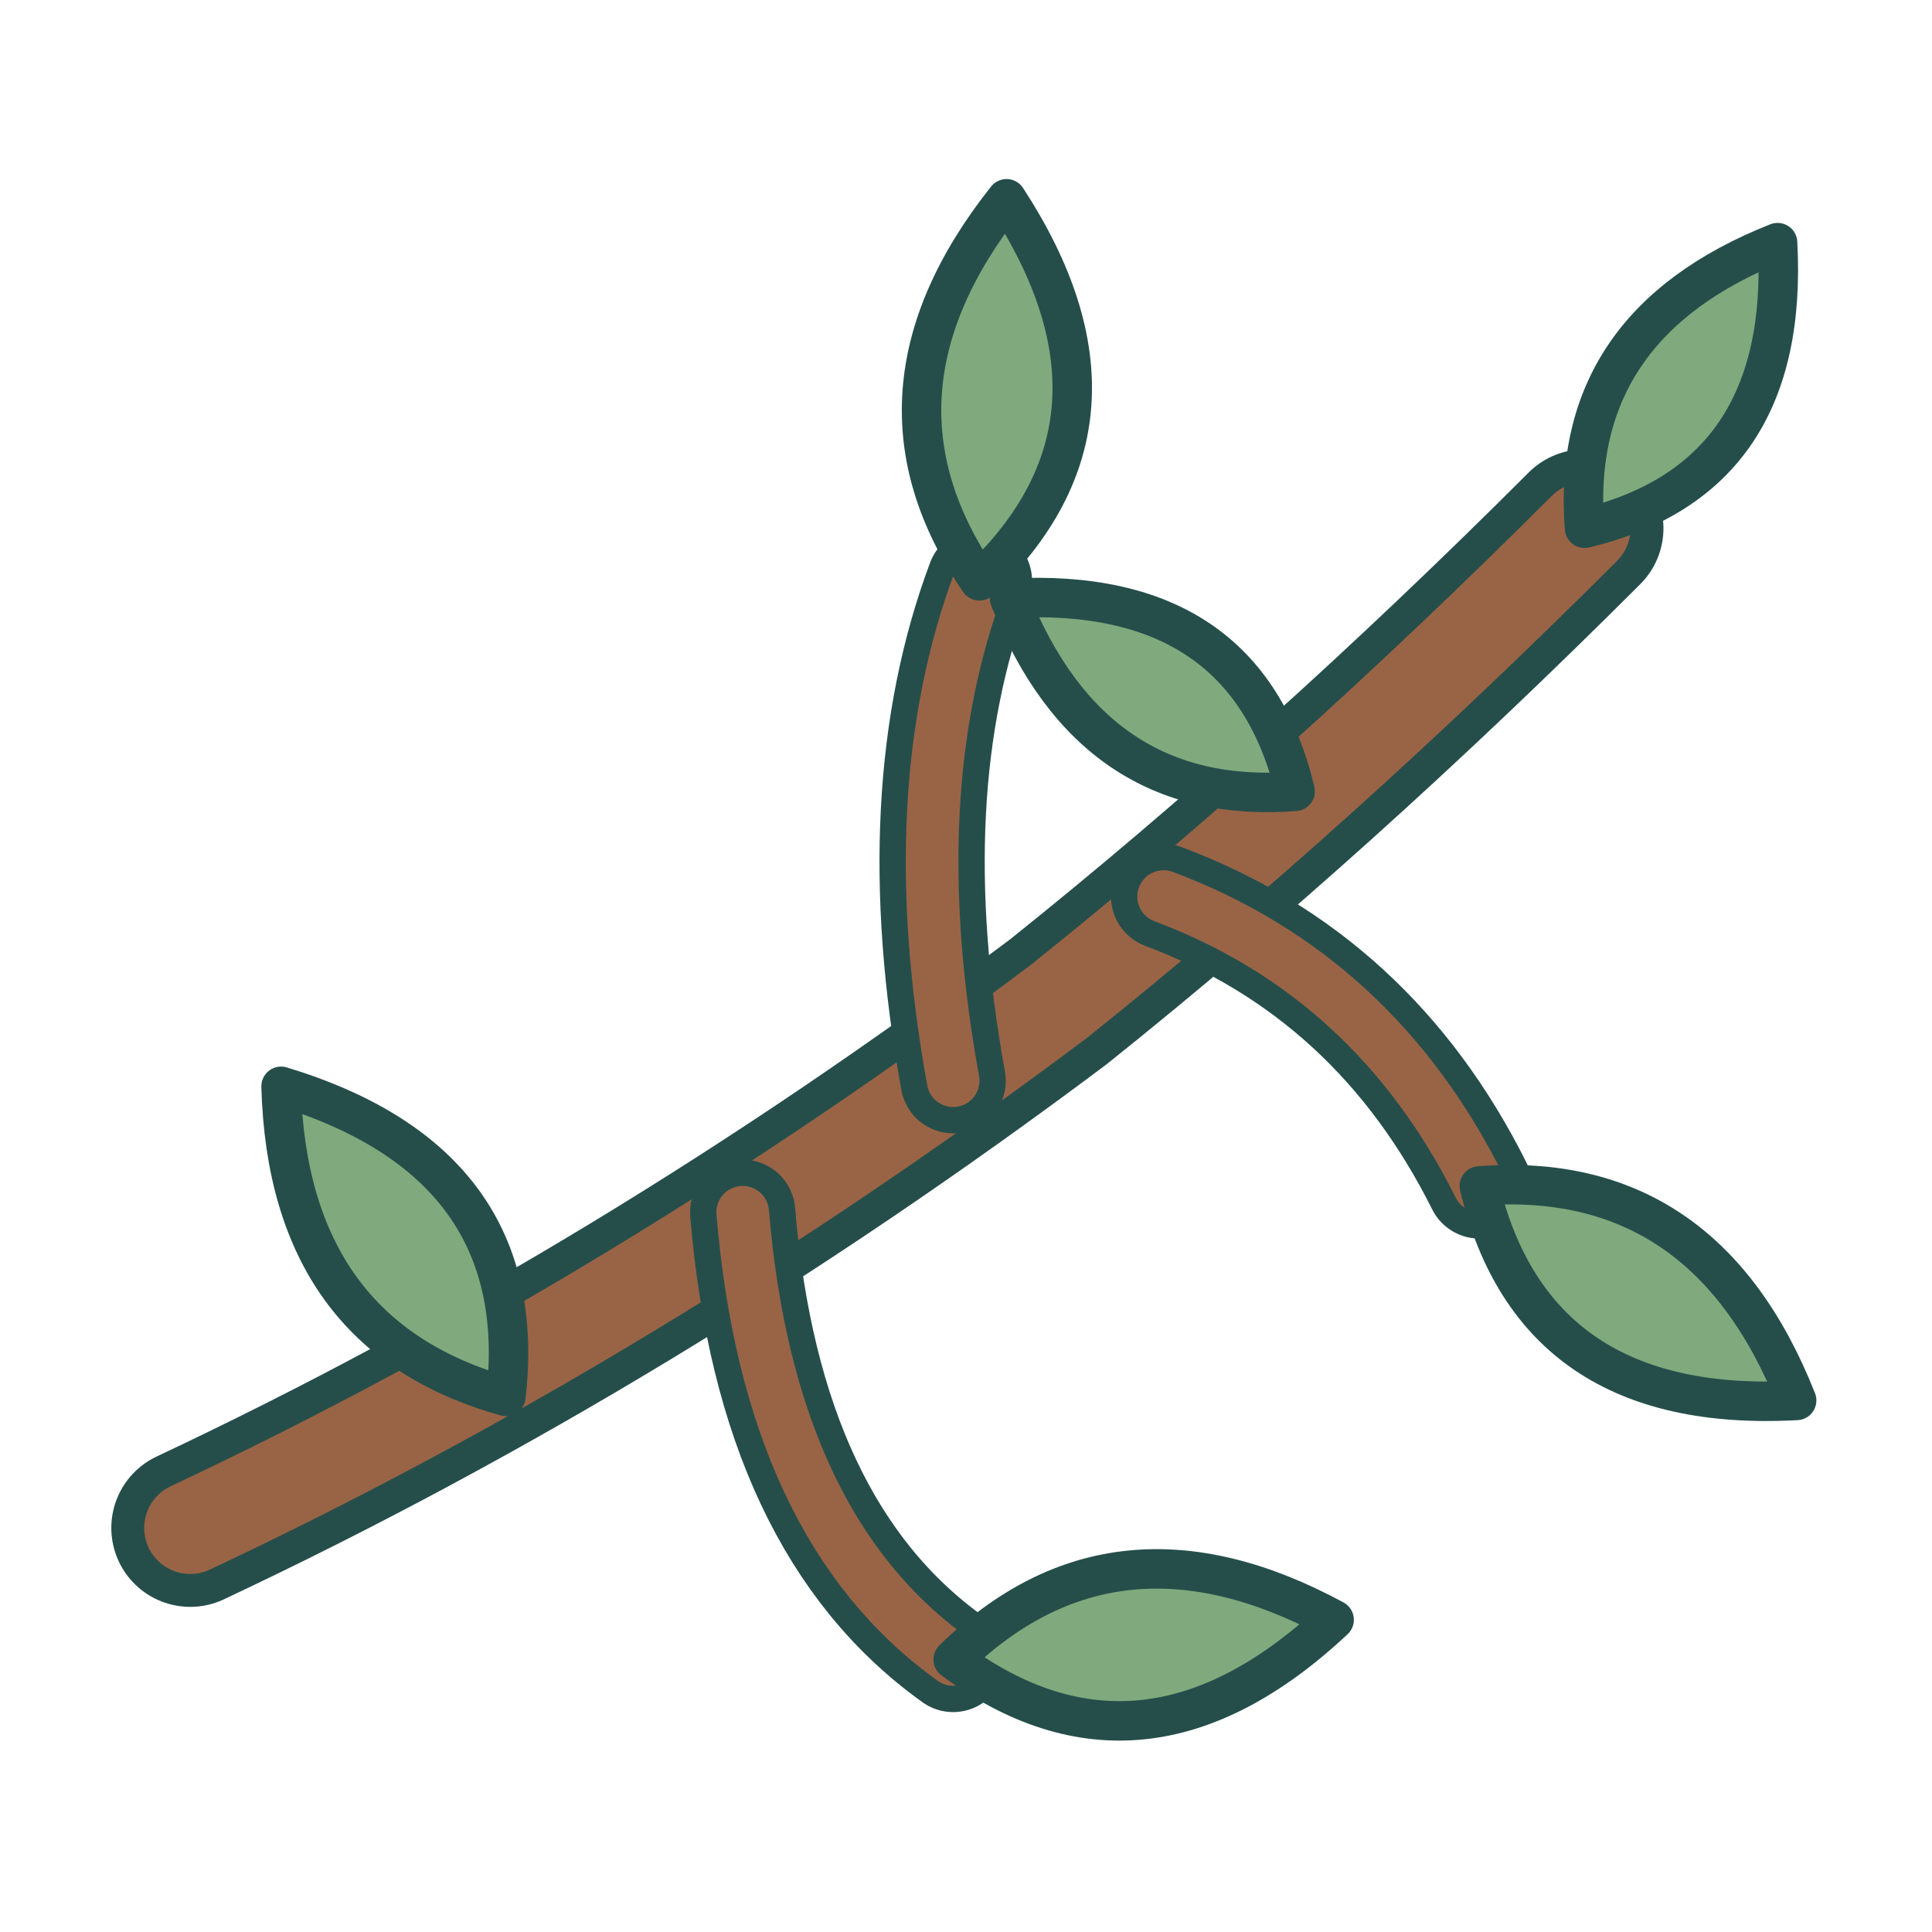
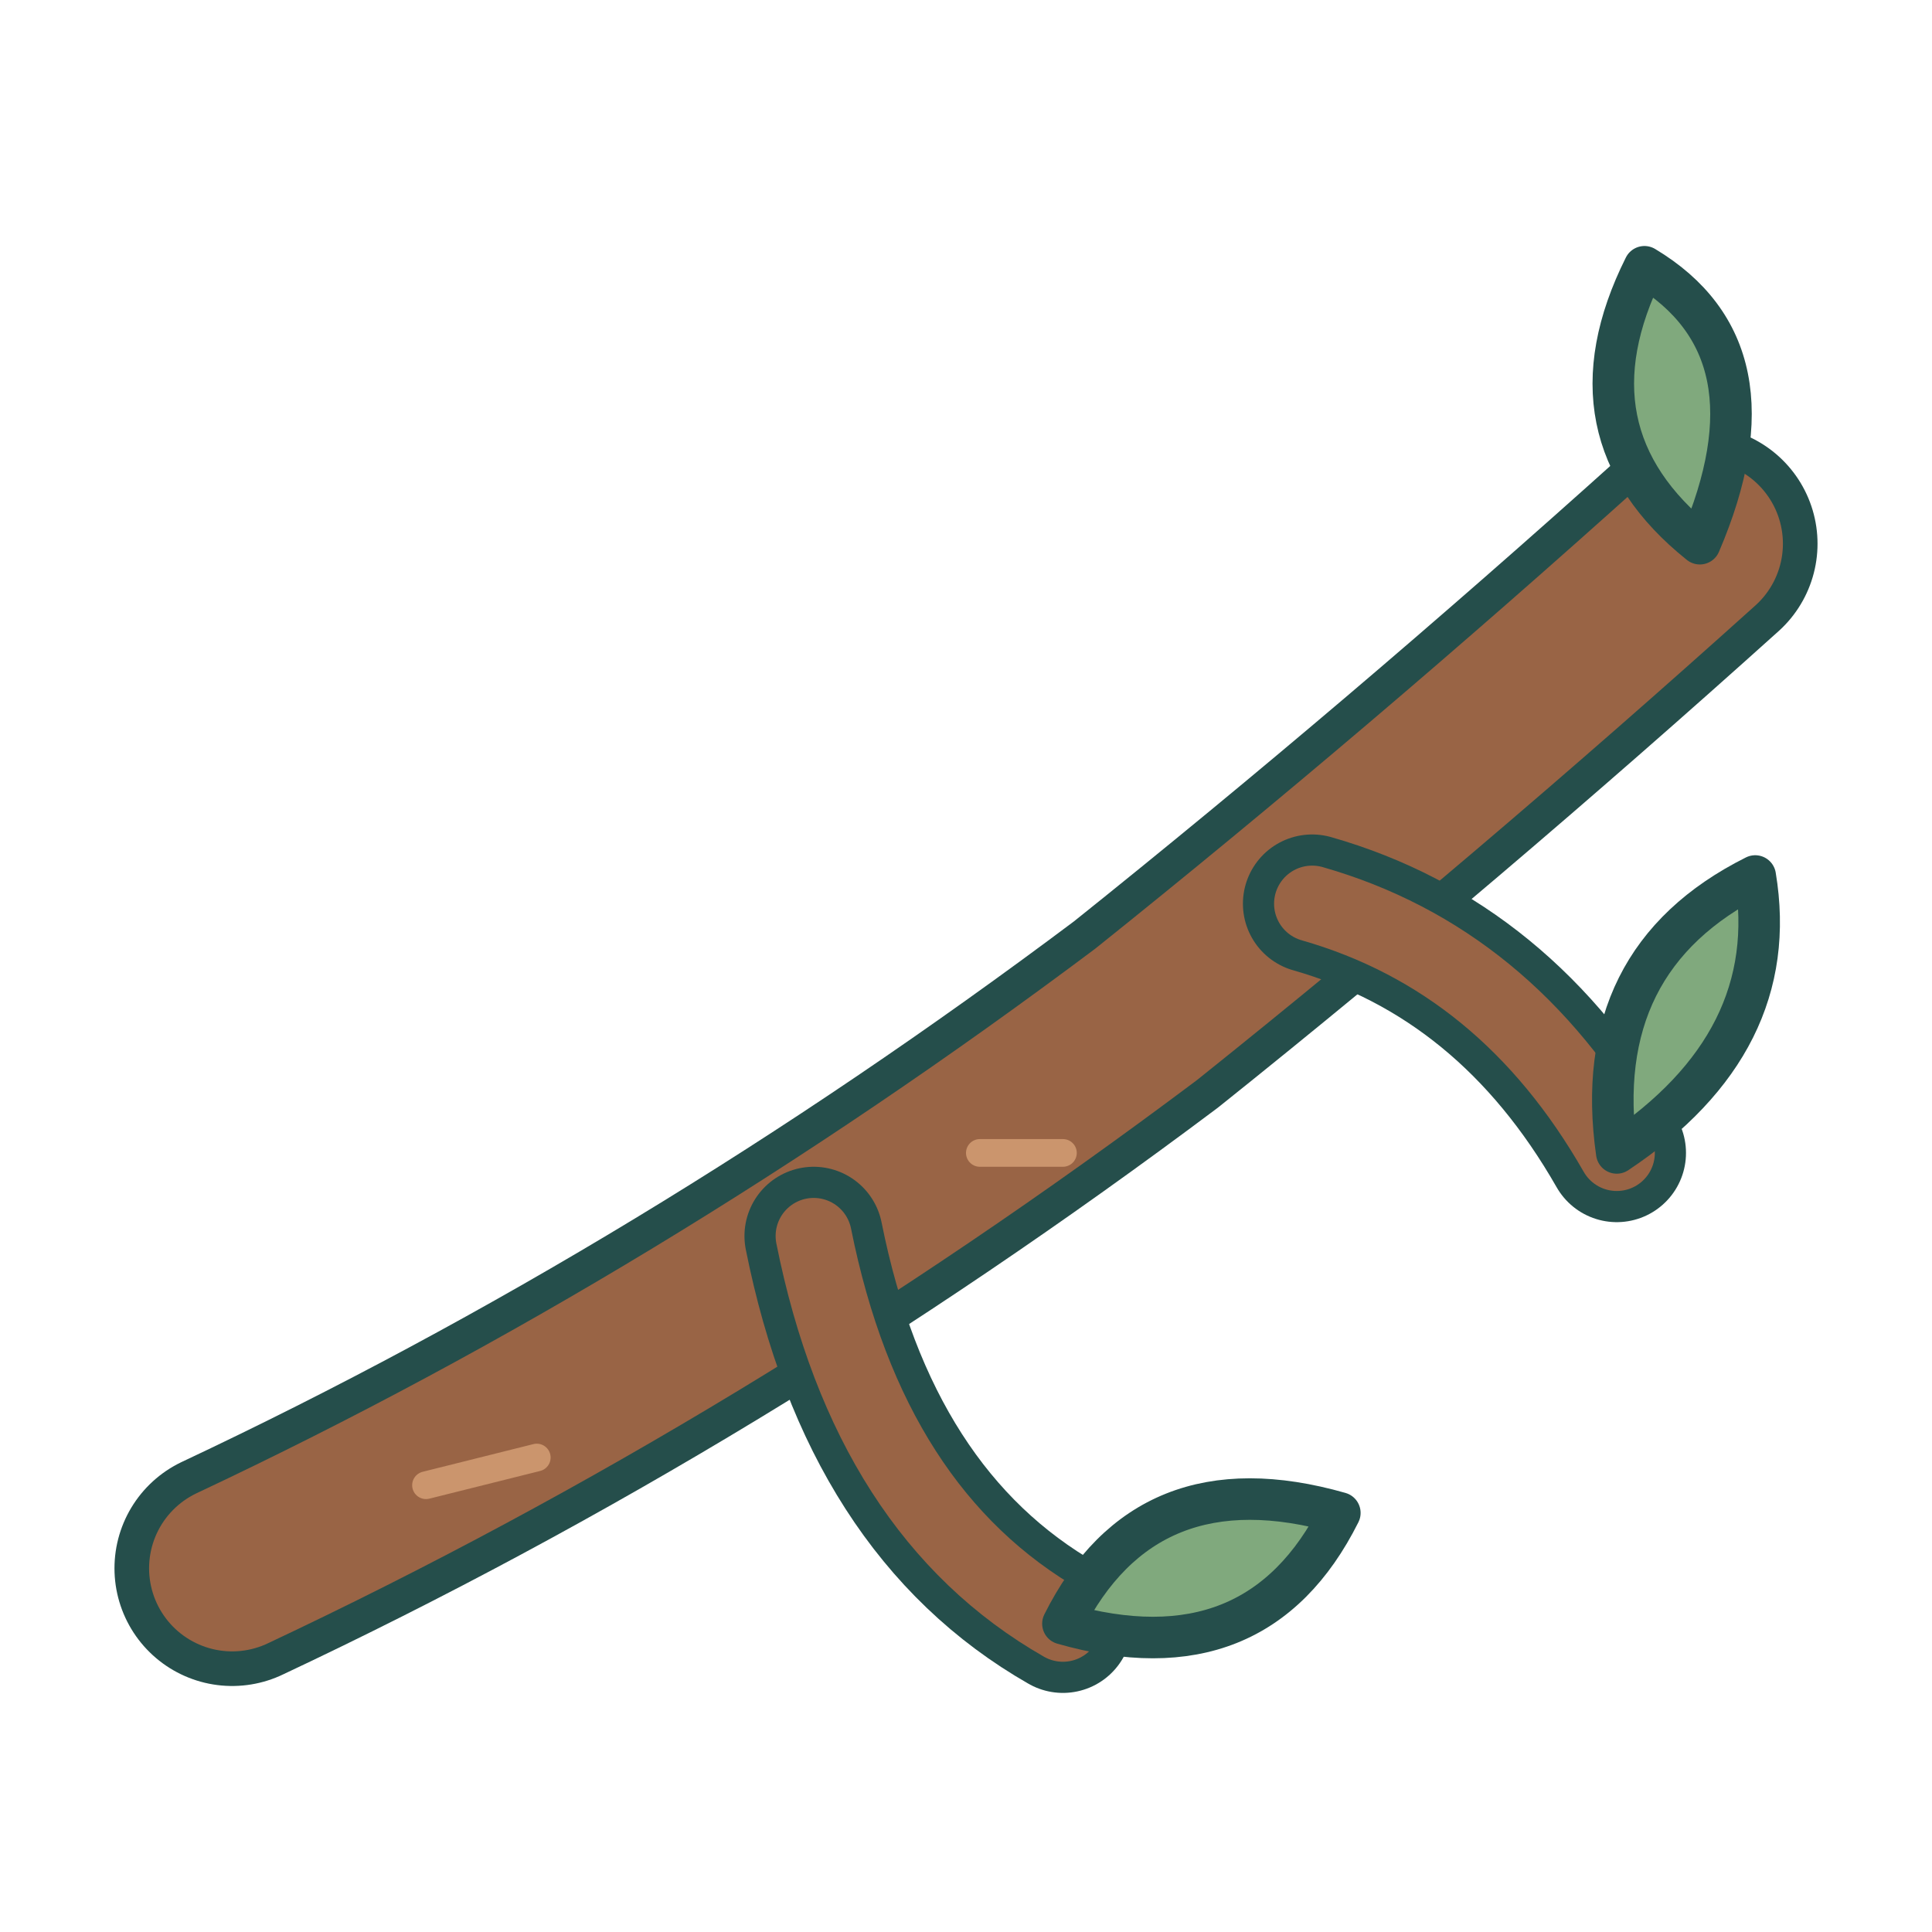
<svg xmlns="http://www.w3.org/2000/svg" viewBox="0 0 120 120">
  <g fill="none" stroke="#254E4B" stroke-width="3" stroke-linecap="round" stroke-linejoin="round">
-     <g transform="translate(60 60) scale(0.95) translate(-66 -52.5)">
-       <g transform="translate(60 60) scale(0.86) translate(-58 -62)">
-         <path d="M6 96Q40 80 72 56Q92 40 112 20" stroke="#254E4B" stroke-width="12" />
-         <path d="M6 96Q40 80 72 56Q92 40 112 20" stroke="#996445" stroke-width="7" />
-         <path d="M48 72Q50 96 64 106M80 48Q96 54 104 70M64 62Q60 40 66 24" stroke="#254E4B" stroke-width="8" />
-         <path d="M48 72Q50 96 64 106M80 48Q96 54 104 70M64 62Q60 40 66 24" stroke="#996445" stroke-width="4" />
-         <path d="M0 0Q10 -14 28 -8Q16 8 0 0Z" fill="#80A97D" transform="translate(64 106) rotate(10)" />
-         <path d="M0 0Q10 -14 28 -8Q16 8 0 0Z" fill="#80A97D" transform="translate(104 70) rotate(50)" />
-         <path d="M0 0Q10 -14 28 -8Q16 8 0 0Z" fill="#80A97D" transform="translate(66 24) rotate(-70)" />
-         <path d="M0 0Q9 -12.6 25.2 -7.2Q14.4 7.2 0 0Z" fill="#80A97D" transform="translate(112 20) rotate(-40)" />
-         <path d="M0 0Q10 -14 28 -8Q16 8 0 0Z" fill="#80A97D" transform="translate(30 86) rotate(-110)" />
-         <path d="M0 0Q9 -12.6 25.2 -7.2Q14.4 7.2 0 0Z" fill="#80A97D" transform="translate(90 40) rotate(-130)" />
-       </g>
+     <g transform="translate(60 60) scale(0.86) translate(-59 -56.5)">
+       <path d="M6 100Q40 84 72 60Q92 44 112 26" stroke="#254E4B" stroke-width="17" />
+       <path d="M6 100Q40 84 72 60Q92 44 112 26" stroke="#996445" stroke-width="12" />
+       <path d="M48 76Q52 96 66 104M84 52Q98 56 106 70" stroke="#254E4B" stroke-width="10" />
+       <path d="M48 76Q52 96 66 104M84 52Q98 56 106 70" stroke="#996445" stroke-width="5.5" />
+       <path d="M20 94l8-2M60 70l6 0" stroke="#CB956D" stroke-width="2" />
+       <path d="M66 104Q72 92 86 96Q80 108 66 104Z" fill="#80A97D" />
+       <path d="M106 70Q118 62 116 50Q104 56 106 70Z" fill="#80A97D" />
+       <path d="M112 26Q118 12 108 6Q102 18 112 26Z" fill="#80A97D" />
    </g>
  </g>
</svg>
